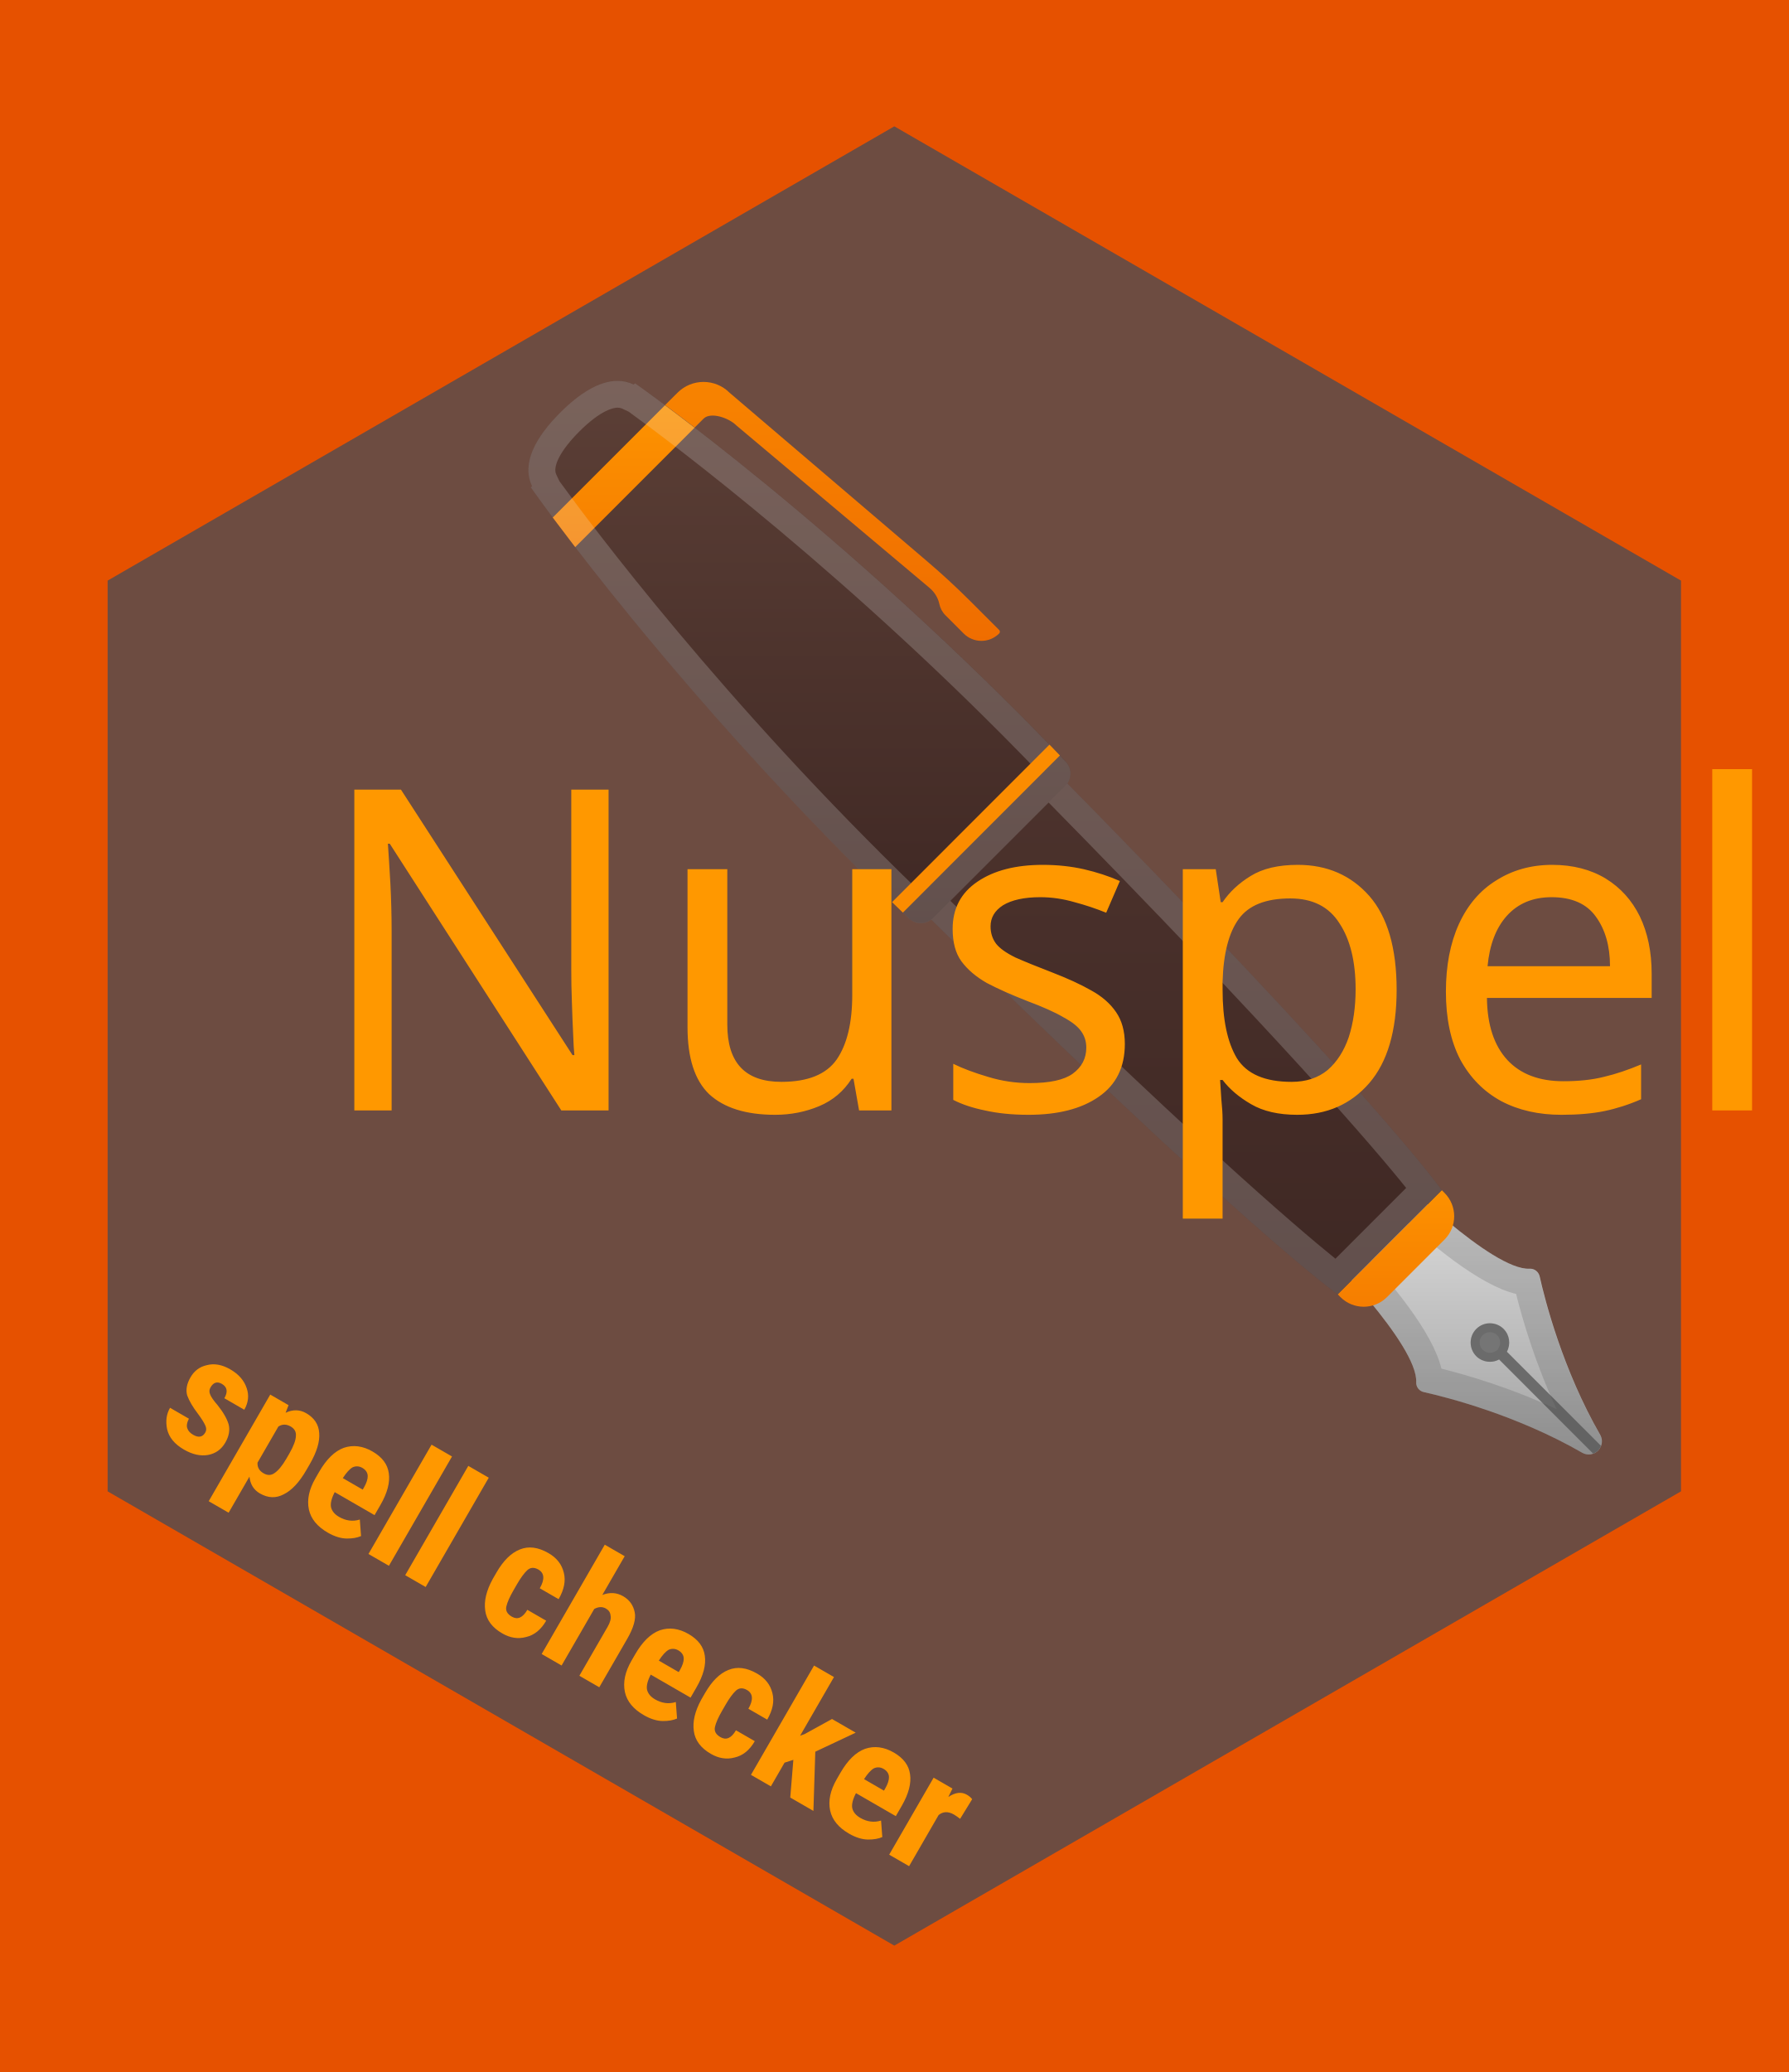
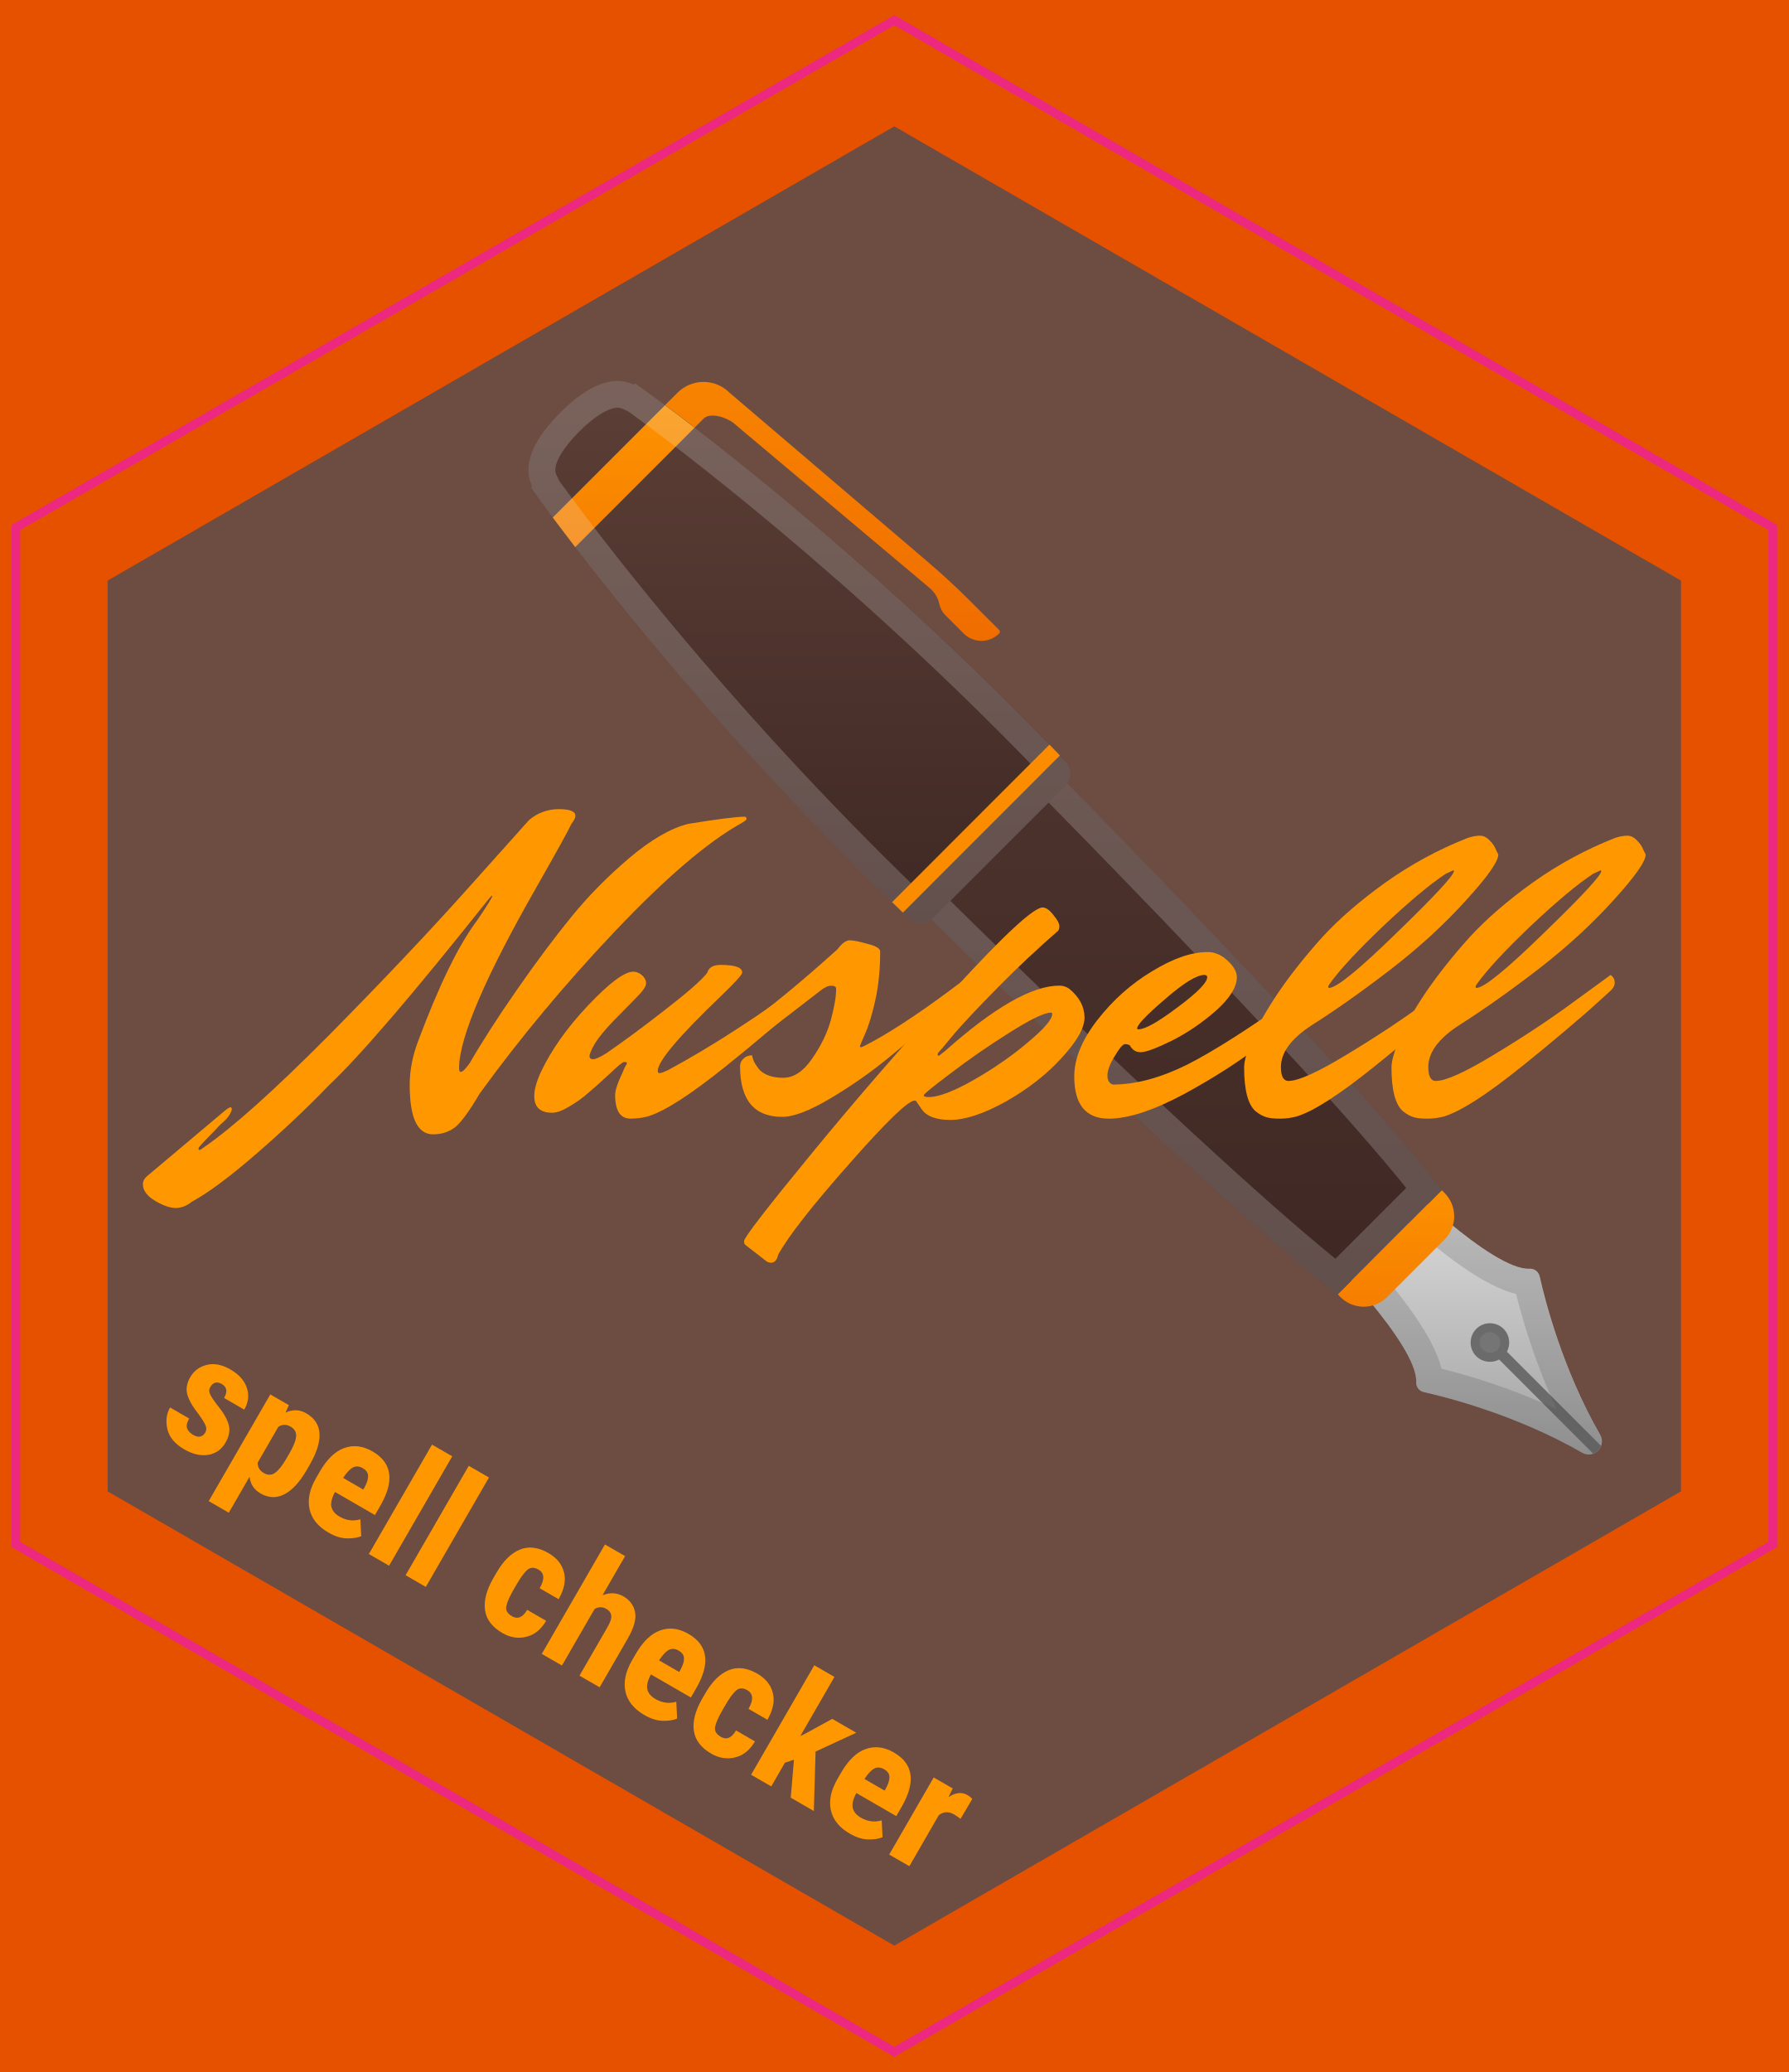
<svg xmlns="http://www.w3.org/2000/svg" xmlns:xlink="http://www.w3.org/1999/xlink" width="1.77in" height="2.05in" viewBox="0 0 44.958 52.07" version="1.1" id="svg8">
  <defs id="defs2">
    <linearGradient gradientTransform="matrix(-1,0,0,1,127.9876,0)" y2="67.104" y1="2.333" x2="93.7" x1="93.7" gradientUnits="userSpaceOnUse" id="SVGID_5_">
      <stop style="stop-color:#795548;stop-opacity:1" id="stop1237" offset="0" />
      <stop style="stop-color:#3e2723;stop-opacity:1" id="stop1239" offset="1" />
    </linearGradient>
    <linearGradient id="SVGID_1_-2" gradientUnits="userSpaceOnUse" x1="19.655" x2="19.655" y1="93" y2="126.44" gradientTransform="matrix(-1,0,0,1,127.9876,0)">
      <stop offset="0" style="stop-color:#E0E0E0" id="stop2-9" />
      <stop offset="0.995" style="stop-color:#9E9E9E" id="stop4-1" />
    </linearGradient>
    <linearGradient id="SVGID_2_" gradientUnits="userSpaceOnUse" x1="91.675" x2="91.675" y1="-7.667" y2="35.475" gradientTransform="matrix(-1,0,0,1,127.9876,0)" spreadMethod="pad">
      <stop offset="0" id="stop11" style="stop-color:#fb8c00;stop-opacity:1" />
      <stop offset="0.976" id="stop13" style="stop-color:#ef6c00;stop-opacity:1" />
      <stop offset="1" id="stop15" style="stop-color:#ff6d00;stop-opacity:1" />
    </linearGradient>
    <linearGradient id="SVGID_6_" gradientUnits="userSpaceOnUse" x1="113.346" x2="113.346" y1="2.5" y2="25.255" gradientTransform="matrix(-1,0,0,1,127.9876,0)">
      <stop offset="0" id="stop53" style="stop-color:#ff9800;stop-opacity:1" />
      <stop offset="1" id="stop55" style="stop-color:#f57c00;stop-opacity:1" />
    </linearGradient>
    <linearGradient id="SVGID_3_" gradientUnits="userSpaceOnUse" x1="27.013" x2="27.013" y1="89.667" y2="108.667" gradientTransform="matrix(-1,0,0,1,127.9876,0)">
      <stop offset="0" id="stop28" style="stop-color:#ff9800;stop-opacity:1" />
      <stop offset="1" id="stop30" style="stop-color:#f57c00;stop-opacity:1" />
    </linearGradient>
    <linearGradient id="SVGID_4_" gradientUnits="userSpaceOnUse" x1="51.883" x2="51.883" y1="40" y2="108.659" gradientTransform="matrix(-1,0,0,1,127.9876,0)">
      <stop offset="0" id="stop35" style="stop-color:#4e342e;stop-opacity:1" />
      <stop offset="1" id="stop37" style="stop-color:#3e2723;stop-opacity:1" />
    </linearGradient>
    <linearGradient id="SVGID_5_-3" gradientUnits="userSpaceOnUse" x1="93.7" x2="93.7" y1="2.333" y2="67.104" gradientTransform="matrix(-1,0,0,1,127.9876,0)">
      <stop offset="0" id="stop46" style="stop-color:#5d4037;stop-opacity:1" />
      <stop offset="1" id="stop48" style="stop-color:#3e2723;stop-opacity:1" />
    </linearGradient>
    <linearGradient xlink:href="#SVGID_6_" id="linearGradient889" gradientUnits="userSpaceOnUse" gradientTransform="matrix(-1,0,0,1,127.9876,0)" x1="113.346" y1="2.5" x2="113.346" y2="25.255" />
    <clipPath id="SVGID_8_">
      <use id="use67" xlink:href="#SVGID_7_" style="overflow:visible" x="0" y="0" width="100%" height="100%" />
    </clipPath>
    <path d="m 123.73,15.91 -0.14,-0.14 c 1.22,-2.54 -0.41,-5.49 -3.15,-8.22 -2.74,-2.73 -5.68,-4.37 -8.22,-3.15 l -0.14,-0.14 c 0,0 -23.31,16.29 -48.16,42.3 -0.72,0.75 -0.7,1.94 0.03,2.68 l 7.41,7.41 7.41,7.41 c 0.73,0.73 1.93,0.75 2.68,0.03 26,-24.86 42.28,-48.18 42.28,-48.18 z" id="SVGID_7_" />
    <linearGradient xlink:href="#SVGID_5_-3" id="linearGradient1235" gradientUnits="userSpaceOnUse" gradientTransform="matrix(-1,0,0,1,127.9876,0)" x1="93.7" y1="2.333" x2="93.7" y2="67.104" />
  </defs>
  <g id="layer1" transform="translate(0,-244.93)">
    <path style="opacity:1;fill:#e65100;fill-opacity:1;stroke:none;stroke-width:0;stroke-miterlimit:4;stroke-dasharray:none;stroke-dashoffset:0;stroke-opacity:1" d="M -7.521,235.965 H 52.479 v 70 H -7.521 Z" id="rect882" />
    <path style="fill:#6d4c41;fill-opacity:1;stroke:none;stroke-width:9;stroke-miterlimit:4;stroke-dasharray:none;stroke-dashoffset:0;stroke-opacity:1" d="m 2.705,259.521 v 22.887 l 19.774,11.416 19.774,-11.416 v -22.887 l -19.774,-11.416 z" id="rect1193-5-5" />
-     <text xml:space="preserve" style="font-style:normal;font-weight:normal;font-size:4.233px;line-height:1.25;font-family:sans-serif;letter-spacing:0px;word-spacing:0px;fill:#ff9800;fill-opacity:1;stroke:none;stroke-width:0.265" x="143.729" y="241.301" id="text1157" transform="rotate(30)">
-       <tspan id="tspan1155" x="143.729" y="241.301" style="font-style:normal;font-variant:normal;font-weight:bold;font-stretch:normal;font-size:4.233px;font-family:'Roboto Condensed';-inkscape-font-specification:'Roboto Condensed, ';fill:#ff9800;fill-opacity:1;stroke-width:0.265">spell checker</tspan>
-     </text>
+     <g aria-label="spell checker" transform="rotate(30)" style="font-style:normal;font-weight:normal;font-size:4.233px;line-height:1.25;font-family:sans-serif;letter-spacing:0px;word-spacing:0px;fill:#ff9800;fill-opacity:1;stroke:none;stroke-width:0.265" id="text1157">
+       <path d="m 144.932,240.702 q 0,-0.087 -0.089,-0.153 -0.089,-0.066 -0.298,-0.157 -0.306,-0.12 -0.471,-0.273 -0.163,-0.153 -0.163,-0.422 0,-0.279 0.205,-0.475 0.205,-0.198 0.568,-0.198 0.376,0 0.593,0.194 0.217,0.192 0.217,0.506 h -0.585 q 0,-0.275 -0.227,-0.275 -0.211,0 -0.211,0.219 0,0.087 0.081,0.147 0.083,0.06 0.298,0.149 0.335,0.126 0.492,0.281 0.159,0.155 0.159,0.432 0,0.298 -0.221,0.482 -0.221,0.184 -0.595,0.184 -0.405,0 -0.62,-0.229 -0.213,-0.232 -0.213,-0.504 h 0.554 q 0.004,0.182 0.085,0.244 0.081,0.062 0.207,0.062 0.236,0 0.236,-0.213 z" style="font-style:normal;font-variant:normal;font-weight:bold;font-stretch:normal;font-size:4.233px;font-family:'Roboto Condensed';-inkscape-font-specification:'Roboto Condensed, ';fill:#ff9800;fill-opacity:1;stroke-width:0.265" id="path869" />
+       <path d="m 146.893,241.343 q -0.271,0 -0.44,-0.223 v 1.042 h -0.583 v -3.096 h 0.539 l 0.021,0.205 q 0.172,-0.246 0.459,-0.246 0.358,0 0.537,0.265 0.182,0.265 0.186,0.796 v 0.17 q 0,0.525 -0.182,0.808 -0.18,0.281 -0.537,0.281 z m -0.178,-1.831 q -0.182,0 -0.263,0.155 v 1.042 q 0.081,0.149 0.267,0.149 0.174,0 0.24,-0.147 0.068,-0.147 0.068,-0.457 v -0.147 q 0,-0.318 -0.07,-0.457 -0.07,-0.138 -0.242,-0.138 z" style="font-style:normal;font-variant:normal;font-weight:bold;font-stretch:normal;font-size:4.233px;font-family:'Roboto Condensed';-inkscape-font-specification:'Roboto Condensed, ';fill:#ff9800;fill-opacity:1;stroke-width:0.265" id="path871" />
+       <path d="m 149.63,241.008 q -0.089,0.12 -0.281,0.227 -0.19,0.107 -0.477,0.107 -0.457,0 -0.707,-0.273 -0.248,-0.273 -0.248,-0.759 v -0.184 q 0,-0.544 0.236,-0.823 0.238,-0.281 0.659,-0.281 0.422,0 0.635,0.267 0.213,0.267 0.217,0.8 v 0.287 h -1.16 q 0.01,0.267 0.114,0.374 0.105,0.105 0.294,0.105 0.296,0 0.488,-0.203 z m -0.821,-1.499 q -0.153,0 -0.223,0.11 -0.068,0.107 -0.081,0.349 h 0.585 v -0.052 q -0.004,-0.203 -0.066,-0.304 -0.062,-0.103 -0.215,-0.103 z" style="font-style:normal;font-variant:normal;font-weight:bold;font-stretch:normal;font-size:4.233px;font-family:'Roboto Condensed';-inkscape-font-specification:'Roboto Condensed, ';fill:#ff9800;fill-opacity:1;stroke-width:0.265" id="path873" />
+       <path d="m 150.608,238.126 v 3.175 h -0.587 v -3.175 z" style="font-style:normal;font-variant:normal;font-weight:bold;font-stretch:normal;font-size:4.233px;font-family:'Roboto Condensed';-inkscape-font-specification:'Roboto Condensed, ';fill:#ff9800;fill-opacity:1;stroke-width:0.265" id="path875" />
+       <path d="m 151.674,238.126 v 3.175 h -0.587 v -3.175 z" style="font-style:normal;font-variant:normal;font-weight:bold;font-stretch:normal;font-size:4.233px;font-family:'Roboto Condensed';-inkscape-font-specification:'Roboto Condensed, ';fill:#ff9800;fill-opacity:1;stroke-width:0.265" id="path877" />
+       <path d="m 153.913,240.857 q 0.256,0 0.256,-0.331 h 0.55 q -0.002,0.382 -0.232,0.599 -0.227,0.217 -0.564,0.217 -0.446,0 -0.666,-0.277 -0.219,-0.279 -0.223,-0.783 v -0.18 q 0,-0.513 0.219,-0.796 0.219,-0.283 0.668,-0.283 0.36,0 0.577,0.223 0.219,0.223 0.221,0.653 h -0.55 q 0,-0.391 -0.26,-0.391 -0.192,0 -0.242,0.153 -0.048,0.153 -0.048,0.44 v 0.161 q 0,0.296 0.048,0.444 0.048,0.149 0.246,0.149 z" style="font-style:normal;font-variant:normal;font-weight:bold;font-stretch:normal;font-size:4.233px;font-family:'Roboto Condensed';-inkscape-font-specification:'Roboto Condensed, ';fill:#ff9800;fill-opacity:1;stroke-width:0.265" id="path879" />
+       <path d="m 155.875,239.511 q -0.165,0 -0.25,0.151 v 1.639 h -0.585 v -3.175 h 0.585 v 1.135 q 0.19,-0.238 0.469,-0.238 0.277,0 0.451,0.196 0.174,0.196 0.174,0.672 v 1.41 h -0.585 v -1.414 q 0,-0.215 -0.066,-0.296 -0.064,-0.081 -0.192,-0.081 z" style="font-style:normal;font-variant:normal;font-weight:bold;font-stretch:normal;font-size:4.233px;font-family:'Roboto Condensed';-inkscape-font-specification:'Roboto Condensed, ';fill:#ff9800;fill-opacity:1;stroke-width:0.265" id="path881" />
+       <path d="m 158.799,241.008 q -0.089,0.12 -0.281,0.227 -0.19,0.107 -0.477,0.107 -0.457,0 -0.707,-0.273 -0.248,-0.273 -0.248,-0.759 v -0.184 q 0,-0.544 0.236,-0.823 0.238,-0.281 0.659,-0.281 0.422,0 0.635,0.267 0.213,0.267 0.217,0.8 v 0.287 h -1.16 q 0.01,0.267 0.114,0.374 0.105,0.105 0.294,0.105 0.296,0 0.488,-0.203 z m -0.821,-1.499 q -0.153,0 -0.223,0.11 -0.068,0.107 -0.081,0.349 h 0.585 v -0.052 q -0.004,-0.203 -0.066,-0.304 -0.062,-0.103 -0.215,-0.103 z" style="font-style:normal;font-variant:normal;font-weight:bold;font-stretch:normal;font-size:4.233px;font-family:'Roboto Condensed';-inkscape-font-specification:'Roboto Condensed, ';fill:#ff9800;fill-opacity:1;stroke-width:0.265" id="path883" />
+       <path d="m 159.974,240.857 q 0.256,0 0.256,-0.331 h 0.55 q -0.002,0.382 -0.232,0.599 -0.227,0.217 -0.564,0.217 -0.446,0 -0.666,-0.277 -0.219,-0.279 -0.223,-0.783 v -0.18 q 0,-0.513 0.219,-0.796 0.219,-0.283 0.668,-0.283 0.36,0 0.577,0.223 0.219,0.223 0.221,0.653 h -0.55 q 0,-0.391 -0.26,-0.391 -0.192,0 -0.242,0.153 -0.048,0.153 -0.048,0.44 v 0.161 q 0,0.296 0.048,0.444 0.048,0.149 0.246,0.149 z" style="font-style:normal;font-variant:normal;font-weight:bold;font-stretch:normal;font-size:4.233px;font-family:'Roboto Condensed';-inkscape-font-specification:'Roboto Condensed, ';fill:#ff9800;fill-opacity:1;stroke-width:0.265" id="path885" />
+       <path d="m 162.266,241.301 -0.407,-0.866 -0.159,0.178 v 0.688 h -0.585 v -3.177 h 0.585 v 1.716 l 0.072,-0.105 0.407,-0.67 h 0.697 l -0.649,0.92 0.709,1.317 z" style="font-style:normal;font-variant:normal;font-weight:bold;font-stretch:normal;font-size:4.233px;font-family:'Roboto Condensed';-inkscape-font-specification:'Roboto Condensed, ';fill:#ff9800;fill-opacity:1;stroke-width:0.265" id="path887" />
+       <path d="m 164.761,241.008 q -0.089,0.12 -0.281,0.227 -0.19,0.107 -0.477,0.107 -0.457,0 -0.707,-0.273 -0.248,-0.273 -0.248,-0.759 v -0.184 q 0,-0.544 0.236,-0.823 0.238,-0.281 0.659,-0.281 0.422,0 0.635,0.267 0.213,0.267 0.217,0.8 v 0.287 h -1.16 q 0.01,0.267 0.114,0.374 0.105,0.105 0.294,0.105 0.296,0 0.488,-0.203 z m -0.821,-1.499 q -0.153,0 -0.223,0.11 -0.068,0.107 -0.081,0.349 h 0.585 v -0.052 q -0.004,-0.203 -0.066,-0.304 -0.062,-0.103 -0.215,-0.103 z" style="font-style:normal;font-variant:normal;font-weight:bold;font-stretch:normal;font-size:4.233px;font-family:'Roboto Condensed';-inkscape-font-specification:'Roboto Condensed, ';fill:#ff9800;fill-opacity:1;stroke-width:0.265" id="path889" />
+       <path d="m 166.036,239.613 q -0.244,0 -0.327,0.209 v 1.48 h -0.585 v -2.237 h 0.552 l 0.017,0.242 q 0.141,-0.283 0.382,-0.283 0.095,0 0.159,0.025 l -0.006,0.581 q -0.103,-0.017 -0.192,-0.017 z" style="font-style:normal;font-variant:normal;font-weight:bold;font-stretch:normal;font-size:4.233px;font-family:'Roboto Condensed';-inkscape-font-specification:'Roboto Condensed, ';fill:#ff9800;fill-opacity:1;stroke-width:0.265" id="path891" />
+     </g>
    <g id="g883" transform="matrix(0.224838,-1.401048e-8,1.401048e-8,0.224838,12.38482,253.6009)">
      <path id="path7" style="fill:url(#SVGID_1_-2)" d="m 115.918,103.24 c -4.21,0.21 -14.97,-10.56 -14.97,-10.56 l -8.27,8.27 c 0,0 10.76,10.77 10.56,14.98 -0.03,0.52 0.34,0.99 0.85,1.1 2.68,0.6 10.44,2.59 17.71,6.78 0.39,0.22 0.84,0.25 1.24,0.1 0.19,-0.07 0.37,-0.18 0.52,-0.33 0.17,-0.17 0.27,-0.35 0.35,-0.54 0.15,-0.4 0.12,-0.85 -0.1,-1.24 -4.18,-7.27 -6.17,-15.03 -6.77,-17.72 -0.13,-0.51 -0.59,-0.87 -1.12,-0.84 z" />
      <path id="path9" style="fill:#757575" d="m 112.508,113.38 10.52,10.53 c 0.19,-0.07 0.37,-0.18 0.52,-0.33 0.17,-0.17 0.27,-0.35 0.35,-0.54 l -10.52,-10.52 c 0.44,-0.82 0.32,-1.86 -0.37,-2.55 -0.84,-0.84 -2.21,-0.84 -3.05,0 -0.84,0.84 -0.84,2.21 0,3.05 0.69,0.68 1.74,0.81 2.55,0.36 z" />
      <path id="path18" style="fill:url(#SVGID_2_);fill-opacity:1" d="m 20.658,5.33 c 1.61,-1.61 4.21,-1.61 5.82,0 l 21.98,18.75 c 1.69,1.43 3.32,2.94 4.89,4.5 l 3.27,3.27 c 0.11,0.11 0.11,0.28 0,0.39 v 0 c -1.1,1.1 -2.88,1.1 -3.97,0 l -2.04,-2.04 c -0.36,-0.36 -0.58,-0.8 -0.68,-1.26 -0.15,-0.71 -0.55,-1.34 -1.1,-1.8 l -21.62,-18.18 c -0.8,-0.8 -2.83,-1.53 -3.64,-0.73 l -4.73,4.73 -2.91,-2.91 z" />
      <g transform="matrix(-1,0,0,1,127.9876,0)" id="g22" style="opacity:0.2">
        <path id="path20" style="fill:#424242" d="m 27.01,96.88 4.09,4.1 c -3.43,3.66 -8.18,9.29 -9.17,13.43 -2.86,0.71 -7.73,2.13 -12.89,4.54 2.41,-5.15 3.82,-10.02 4.54,-12.89 4.12,-0.97 9.77,-5.74 13.43,-9.18 m 0.03,-4.21 c 0,0 -10.56,10.57 -14.85,10.57 -0.04,0 -0.08,0 -0.12,0 -0.02,0 -0.04,0 -0.05,0 -0.5,0 -0.94,0.36 -1.05,0.85 -0.6,2.69 -2.59,10.45 -6.77,17.72 -0.22,0.39 -0.25,0.84 -0.1,1.24 0.07,0.19 0.18,0.37 0.35,0.54 0.15,0.15 0.33,0.26 0.52,0.33 0.16,0.05 0.33,0.08 0.51,0.08 0.25,0 0.49,-0.06 0.72,-0.19 7.26,-4.18 15.02,-6.17 17.71,-6.78 0.51,-0.12 0.87,-0.58 0.85,-1.1 -0.21,-4.21 10.56,-14.98 10.56,-14.98 z" />
      </g>
      <g transform="matrix(-1,0,0,1,127.9876,0)" id="g26" style="opacity:0.2">
        <path id="path24" style="fill:#424242" d="m 16.5,110.33 c 0.31,0 0.6,0.12 0.82,0.34 0.45,0.45 0.45,1.18 0,1.63 -0.22,0.22 -0.51,0.34 -0.81,0.34 -0.19,0 -0.38,-0.05 -0.55,-0.14 l -0.3,-0.16 -0.16,-0.3 c -0.24,-0.45 -0.16,-1.01 0.2,-1.37 0.21,-0.22 0.5,-0.34 0.8,-0.34 m 0,-1 c -0.55,0 -1.1,0.21 -1.52,0.63 -0.69,0.69 -0.81,1.74 -0.37,2.55 L 4.09,123.04 c 0.07,0.19 0.18,0.37 0.35,0.54 0.15,0.15 0.33,0.26 0.52,0.33 l 10.52,-10.52 c 0.32,0.17 0.67,0.26 1.03,0.26 0.55,0 1.1,-0.21 1.52,-0.63 0.84,-0.84 0.84,-2.21 0,-3.05 -0.42,-0.43 -0.97,-0.64 -1.53,-0.64 z" />
      </g>
      <path id="path33" style="fill:url(#SVGID_3_)" d="m 94.468,106.1 11.63,-11.64 0.31,0.31 c 1.44,1.44 1.44,3.77 0,5.21 l -6.43,6.43 c -1.44,1.44 -3.77,1.44 -5.21,0 z" />
      <path id="path40" style="fill:url(#SVGID_4_)" d="m 53.738,53.72 7.64,-7.64 c 37.69,38.2 44.72,48.38 44.72,48.38 l -5.82,5.82 -5.82,5.82 c 0,0 -10.18,-7.03 -48.36,-44.75 z" />
      <g transform="matrix(-1,0,0,1,127.9876,0)" id="g44" style="opacity:0.2">
        <path id="path42" style="fill:#eeeeee" d="m 66.62,50.34 5.5,5.5 5.5,5.5 C 50.48,88.07 38.14,98.6 33.78,102.12 L 29.83,98.17 25.87,94.21 C 29.35,89.87 39.79,77.62 66.62,50.34 M 66.61,46.08 C 28.92,84.28 21.89,94.46 21.89,94.46 l 5.82,5.82 5.82,5.82 c 0,0 10.18,-7.03 48.36,-44.75 l -7.64,-7.64 z" />
      </g>
      <path id="path51" style="fill:url(#linearGradient1235)" d="m 4.258,15.91 0.14,-0.14 c -1.22,-2.54 0.41,-5.49 3.15,-8.22 2.74,-2.73 5.68,-4.37 8.22,-3.15 l 0.14,-0.14 c 0,0 23.31,16.29 48.16,42.3 0.72,0.75 0.7,1.94 -0.03,2.68 l -7.41,7.41 -7.41,7.41 c -0.73,0.73 -1.93,0.75 -2.68,0.03 -26,-24.86 -42.28,-48.18 -42.28,-48.18 z" />
      <path id="path58" style="fill:url(#linearGradient889)" d="m 19.258,6.73 c 0.93,0.69 2.04,1.53 3.31,2.51 l -13.35,13.35 c -0.97,-1.27 -1.81,-2.38 -2.51,-3.31 z" />
      <g transform="matrix(-1,0,0,1,127.9876,0)" id="g62" style="opacity:0.2">
        <path id="path60" style="fill:#eeeeee" d="m 114.03,7 c 0.38,0 1.81,0.19 4.29,2.68 2.03,2.03 3.01,3.87 2.56,4.8 l -0.36,0.75 c -3.41,4.71 -18.38,24.78 -40.38,45.96 l -6.65,-6.66 -6.66,-6.66 c 21.15,-22 41.23,-36.99 45.94,-40.41 L 113.52,7.1 C 113.69,7.03 113.85,7 114.03,7 m 0,-3 c -0.62,0 -1.22,0.13 -1.81,0.41 l -0.14,-0.14 c 0,0 -23.31,16.29 -48.16,42.3 -0.72,0.75 -0.7,1.94 0.03,2.68 l 7.41,7.41 7.41,7.41 c 0.37,0.37 0.86,0.56 1.36,0.56 0.48,0 0.95,-0.18 1.32,-0.53 26,-24.87 42.28,-48.19 42.28,-48.19 l -0.14,-0.14 c 1.22,-2.54 -0.41,-5.49 -3.15,-8.22 C 118.34,5.45 116.11,4 114.03,4 Z" />
      </g>
      <g transform="matrix(-1,0,0,1,127.9876,0)" id="g76">
        <defs id="defs65">
          <path d="m 123.73,15.91 -0.14,-0.14 c 1.22,-2.54 -0.41,-5.49 -3.15,-8.22 -2.74,-2.73 -5.68,-4.37 -8.22,-3.15 l -0.14,-0.14 c 0,0 -23.31,16.29 -48.16,42.3 -0.72,0.75 -0.7,1.94 0.03,2.68 l 7.41,7.41 7.41,7.41 c 0.73,0.73 1.93,0.75 2.68,0.03 26,-24.86 42.28,-48.18 42.28,-48.18 z" id="path1141" />
        </defs>
        <clipPath id="clipPath917">
          <use id="use915" xlink:href="#SVGID_7_" style="overflow:visible" x="0" y="0" width="100%" height="100%" />
        </clipPath>
        <g id="g74" clip-path="url(#SVGID_8_)">
          <path id="path70" style="fill:#fb8c00" d="m 64.37,43.29 c -0.38,0.39 -0.77,0.8 -1.15,1.22 l 20.29,20.3 c 0.42,-0.38 0.82,-0.76 1.22,-1.15 z" />
          <path id="path72" style="opacity:0.3;fill:#fb8c00" d="m 64.37,43.29 c -0.38,0.39 -0.77,0.8 -1.15,1.22 l 20.29,20.3 c 0.42,-0.38 0.82,-0.76 1.22,-1.15 z" />
        </g>
      </g>
    </g>
-     <text xml:space="preserve" style="font-style:normal;font-weight:normal;font-size:10.583px;line-height:1.25;font-family:sans-serif;letter-spacing:0px;word-spacing:0px;fill:#ff9800;fill-opacity:1;stroke:none;stroke-width:0.265" x="7.814" y="272.839" id="text1153">
-       <tspan id="tspan1151" x="7.814" y="272.839" style="font-style:normal;font-variant:normal;font-weight:normal;font-stretch:normal;font-size:11.289px;font-family:'Mr Dafoe';-inkscape-font-specification:'Mr Dafoe';fill:#ff9800;fill-opacity:1;stroke-width:0.265">Nuspell</tspan>
-     </text>
+     <g aria-label="Nuspell" style="font-style:normal;font-weight:normal;font-size:10.583px;line-height:1.25;font-family:sans-serif;letter-spacing:0px;word-spacing:0px;fill:#ff9800;fill-opacity:1;stroke:none;stroke-width:0.265" id="text1153">
+       <path d="m 13.301,265.535 q 0.327,-0.271 0.745,-0.271 0.418,0 0.418,0.169 0,0.068 -0.102,0.203 -0.09,0.203 -0.847,1.535 -1.976,3.454 -1.976,4.606 0,0.09 0.045,0.09 0.068,0 0.226,-0.226 0.463,-0.802 1.185,-1.84 0.722,-1.039 1.366,-1.829 0.643,-0.79 1.456,-1.479 0.813,-0.689 1.479,-0.858 1.106,-0.181 1.434,-0.181 0.034,0.011 0.034,0.057 0,0.034 -0.124,0.102 -1.276,0.711 -3.172,2.709 -1.885,1.987 -3.409,4.087 -0.406,0.689 -0.632,0.858 -0.226,0.169 -0.542,0.169 -0.587,0 -0.587,-1.242 0,-0.542 0.214,-1.106 0.79,-2.111 1.479,-3.025 0.384,-0.564 0.384,-0.621 0,-0.034 -0.135,0.135 -2.811,3.533 -3.974,4.628 -0.802,0.835 -1.818,1.716 -1.016,0.881 -1.626,1.208 -0.192,0.158 -0.406,0.158 -0.214,0 -0.519,-0.181 -0.305,-0.181 -0.305,-0.418 0,-0.124 0.135,-0.226 l 1.851,-1.558 q 0.169,-0.147 0.214,-0.147 0.034,0 0.034,0.045 0,0.034 -0.034,0.102 -0.034,0.068 -0.102,0.147 -0.079,0.079 -0.158,0.147 l -0.192,0.203 q -0.35,0.35 -0.35,0.384 0,0.045 0.023,0.045 0.023,0 0.113,-0.068 1.084,-0.745 3.127,-2.8 2.043,-2.066 3.545,-3.748 z" style="font-style:normal;font-variant:normal;font-weight:normal;font-stretch:normal;font-size:11.289px;font-family:'Mr Dafoe';-inkscape-font-specification:'Mr Dafoe';fill:#ff9800;fill-opacity:1;stroke-width:0.265" id="path894" />
+       <path d="m 16.77,271.834 q 1.682,-0.903 3.703,-2.405 0.102,0.079 0.102,0.192 0,0.113 -0.113,0.214 -0.113,0.102 -0.327,0.294 -0.203,0.192 -0.79,0.689 -0.587,0.497 -1.095,0.903 -1.332,1.072 -1.964,1.264 -0.203,0.056 -0.44,0.056 -0.384,0 -0.384,-0.598 0,-0.124 0.102,-0.373 0.113,-0.248 0.124,-0.282 0.023,-0.045 0.034,-0.068 0.011,-0.023 0.023,-0.034 0.011,-0.023 0.011,-0.045 0,-0.023 -0.068,-0.023 -0.056,0 -0.373,0.305 -0.316,0.294 -0.531,0.474 -0.203,0.181 -0.474,0.339 -0.26,0.158 -0.429,0.158 -0.452,0 -0.452,-0.418 0,-0.248 0.169,-0.61 0.395,-0.835 1.185,-1.671 0.79,-0.835 1.129,-0.847 0.124,0 0.226,0.09 0.102,0.09 0.102,0.203 0,0.113 -0.226,0.339 -0.226,0.226 -0.576,0.587 -0.339,0.35 -0.485,0.587 -0.135,0.237 -0.135,0.316 0,0.079 0.09,0.079 0.09,0 0.327,-0.147 0.643,-0.44 1.468,-1.084 0.835,-0.643 1.072,-0.937 0.056,-0.203 0.339,-0.203 0.542,0 0.542,0.192 0,0.079 -0.531,0.587 -1.592,1.524 -1.592,1.885 0,0.056 0.045,0.056 0.056,0 0.192,-0.068 z" style="font-style:normal;font-variant:normal;font-weight:normal;font-stretch:normal;font-size:11.289px;font-family:'Mr Dafoe';-inkscape-font-specification:'Mr Dafoe';fill:#ff9800;fill-opacity:1;stroke-width:0.265" id="path896" />
+       <path d="m 19.686,272.015 q 0.395,0 0.722,-0.474 0.339,-0.485 0.474,-0.971 0.135,-0.497 0.135,-0.79 0,-0.079 -0.124,-0.079 -0.113,0 -0.271,0.124 l -1.479,1.14 q -0.158,0.09 -0.361,0.09 -0.203,0 -0.203,-0.147 0,-0.102 0.023,-0.135 0.034,-0.034 0.169,-0.113 0.835,-0.576 2.28,-1.874 0.169,-0.226 0.305,-0.226 0.135,0 0.452,0.09 0.316,0.079 0.316,0.192 0,0.677 -0.124,1.23 -0.124,0.553 -0.26,0.847 -0.124,0.282 -0.124,0.305 0,0.023 0.023,0.023 0.023,0 0.09,-0.034 0.847,-0.429 2.156,-1.4 l 0.271,-0.203 q 0.102,0.079 0.102,0.192 0,0.113 -0.102,0.203 -0.023,0 -0.587,0.474 -0.553,0.474 -1.242,1.039 -0.677,0.553 -1.456,1.016 -0.779,0.463 -1.208,0.463 -1.061,0 -1.061,-1.276 0,-0.102 0.079,-0.181 0.09,-0.09 0.226,-0.09 0,0.056 0.056,0.181 0.068,0.113 0.135,0.192 0.203,0.192 0.587,0.192 z" style="font-style:normal;font-variant:normal;font-weight:normal;font-stretch:normal;font-size:11.289px;font-family:'Mr Dafoe';-inkscape-font-specification:'Mr Dafoe';fill:#ff9800;fill-opacity:1;stroke-width:0.265" id="path898" />
+       <path d="m 23.343,272.5 q 0.373,0 1.129,-0.429 0.768,-0.44 1.366,-0.948 0.61,-0.508 0.61,-0.711 0,-0.034 -0.034,-0.034 -0.248,0 -1.05,0.508 -0.79,0.497 -1.468,1.016 -0.677,0.508 -0.677,0.553 0,0.045 0.124,0.045 z m 2.867,-4.764 q 0.124,0 0.271,0.192 0.147,0.181 0.147,0.271 0,0.09 -0.034,0.124 -0.779,0.677 -1.513,1.422 -0.734,0.745 -1.084,1.151 l -0.339,0.406 q -0.09,0.09 -0.09,0.124 0,0.034 0.023,0.034 0.023,0 0.056,-0.034 l 0.102,-0.079 q 1.851,-1.648 2.879,-1.648 0.135,0 0.248,0.079 0.384,0.316 0.384,0.722 0,0.395 -0.576,1.016 -0.564,0.621 -1.4,1.095 -0.835,0.463 -1.4,0.463 -0.553,0 -0.734,-0.294 l -0.124,-0.181 q -0.011,-0.011 -0.034,-0.011 -0.248,0 -1.637,1.58 -1.4,1.58 -1.795,2.292 -0.045,0.203 -0.181,0.203 -0.068,0 -0.124,-0.045 l -0.508,-0.395 q -0.045,-0.023 -0.045,-0.102 0,-0.135 1.716,-2.224 1.705,-2.077 3.579,-4.12 1.874,-2.043 2.213,-2.043 z" style="font-style:normal;font-variant:normal;font-weight:normal;font-stretch:normal;font-size:11.289px;font-family:'Mr Dafoe';-inkscape-font-specification:'Mr Dafoe';fill:#ff9800;fill-opacity:1;stroke-width:0.265" id="path900" />
+       <path d="m 30.276,269.43 q -0.294,0 -0.993,0.61 -0.7,0.598 -0.7,0.734 0,0.023 0.034,0.023 0.248,0 0.982,-0.553 0.745,-0.553 0.745,-0.756 0,-0.056 -0.068,-0.056 z m -2.405,3.612 q -0.869,0 -0.869,-1.061 0,-0.666 0.576,-1.411 0.587,-0.756 1.377,-1.23 0.79,-0.485 1.4,-0.485 0.271,0 0.497,0.214 0.237,0.214 0.237,0.418 0,0.373 -0.531,0.847 -0.531,0.463 -1.118,0.756 -0.576,0.282 -0.768,0.282 -0.181,0 -0.271,-0.169 -0.045,-0.034 -0.124,-0.034 -0.079,0 -0.26,0.305 -0.181,0.294 -0.181,0.485 0,0.181 0.135,0.226 0.858,0 1.863,-0.497 1.005,-0.508 2.777,-1.772 0.124,-0.09 0.373,-0.271 0.26,-0.181 0.305,-0.214 0.102,0.079 0.102,0.192 0,0.113 -0.102,0.203 -0.564,0.564 -1.468,1.264 -0.892,0.7 -2.055,1.332 -1.163,0.621 -1.897,0.621 z" style="font-style:normal;font-variant:normal;font-weight:normal;font-stretch:normal;font-size:11.289px;font-family:'Mr Dafoe';-inkscape-font-specification:'Mr Dafoe';fill:#ff9800;fill-opacity:1;stroke-width:0.265" id="path902" />
+       <path d="m 32.39,272.094 q 0.373,0 1.468,-0.666 1.106,-0.666 2.009,-1.332 l 0.914,-0.666 q 0.102,0.079 0.102,0.192 0,0.113 -0.113,0.214 -0.113,0.102 -0.327,0.294 -0.203,0.192 -0.79,0.689 -0.587,0.497 -1.095,0.903 -1.332,1.072 -1.964,1.264 -0.203,0.056 -0.418,0.056 -0.214,0 -0.339,-0.034 -0.124,-0.034 -0.271,-0.147 -0.294,-0.248 -0.294,-1.106 0,-0.237 0.203,-0.722 0.203,-0.485 0.666,-1.174 0.474,-0.689 1.095,-1.377 0.632,-0.689 1.592,-1.377 0.971,-0.689 2.066,-1.118 0.169,-0.056 0.305,-0.056 0.135,0 0.248,0.124 0.113,0.113 0.158,0.237 l 0.056,0.113 q 0,0.26 -0.802,1.14 -0.824,0.914 -1.908,1.75 -1.072,0.824 -1.998,1.411 -0.756,0.497 -0.756,1.039 0,0.35 0.192,0.35 z m 1.016,-2.337 q 0.282,0 1.705,-1.389 1.434,-1.389 1.434,-1.547 l -0.011,-0.023 -0.192,0.09 q -0.587,0.384 -1.569,1.31 -0.971,0.926 -1.343,1.445 -0.045,0.057 -0.045,0.09 0,0.023 0.023,0.023 z" style="font-style:normal;font-variant:normal;font-weight:normal;font-stretch:normal;font-size:11.289px;font-family:'Mr Dafoe';-inkscape-font-specification:'Mr Dafoe';fill:#ff9800;fill-opacity:1;stroke-width:0.265" id="path904" />
+       <path d="m 36.094,272.094 q 0.373,0 1.468,-0.666 1.106,-0.666 2.009,-1.332 l 0.914,-0.666 q 0.102,0.079 0.102,0.192 0,0.113 -0.113,0.214 -0.113,0.102 -0.327,0.294 -0.203,0.192 -0.79,0.689 -0.587,0.497 -1.095,0.903 -1.332,1.072 -1.964,1.264 -0.203,0.056 -0.418,0.056 -0.214,0 -0.339,-0.034 -0.124,-0.034 -0.271,-0.147 -0.294,-0.248 -0.294,-1.106 0,-0.237 0.203,-0.722 0.203,-0.485 0.666,-1.174 0.474,-0.689 1.095,-1.377 0.632,-0.689 1.592,-1.377 0.971,-0.689 2.066,-1.118 0.169,-0.056 0.305,-0.056 0.135,0 0.248,0.124 0.113,0.113 0.158,0.237 l 0.056,0.113 q 0,0.26 -0.802,1.14 -0.824,0.914 -1.908,1.75 -1.072,0.824 -1.998,1.411 -0.756,0.497 -0.756,1.039 0,0.35 0.192,0.35 z m 1.016,-2.337 q 0.282,0 1.705,-1.389 1.434,-1.389 1.434,-1.547 l -0.011,-0.023 -0.192,0.09 q -0.587,0.384 -1.569,1.31 -0.971,0.926 -1.343,1.445 -0.045,0.057 -0.045,0.09 0,0.023 0.023,0.023 z" style="font-style:normal;font-variant:normal;font-weight:normal;font-stretch:normal;font-size:11.289px;font-family:'Mr Dafoe';-inkscape-font-specification:'Mr Dafoe';fill:#ff9800;fill-opacity:1;stroke-width:0.265" id="path906" />
+     </g>
+     <path style="fill:#f200ff;fill-opacity:0.502;stroke:none;stroke-width:10.1;stroke-miterlimit:4;stroke-dasharray:none;stroke-dashoffset:0;stroke-opacity:1" d="M 22.479,245.311 0.288,258.123 V 283.807 L 22.479,296.619 44.67,283.807 v -25.684 z m 0,0.254 21.971,12.685 v 25.43 L 22.479,296.365 0.508,283.68 V 258.25 Z" id="rect1193-5-5-3" />
  </g>
</svg>
